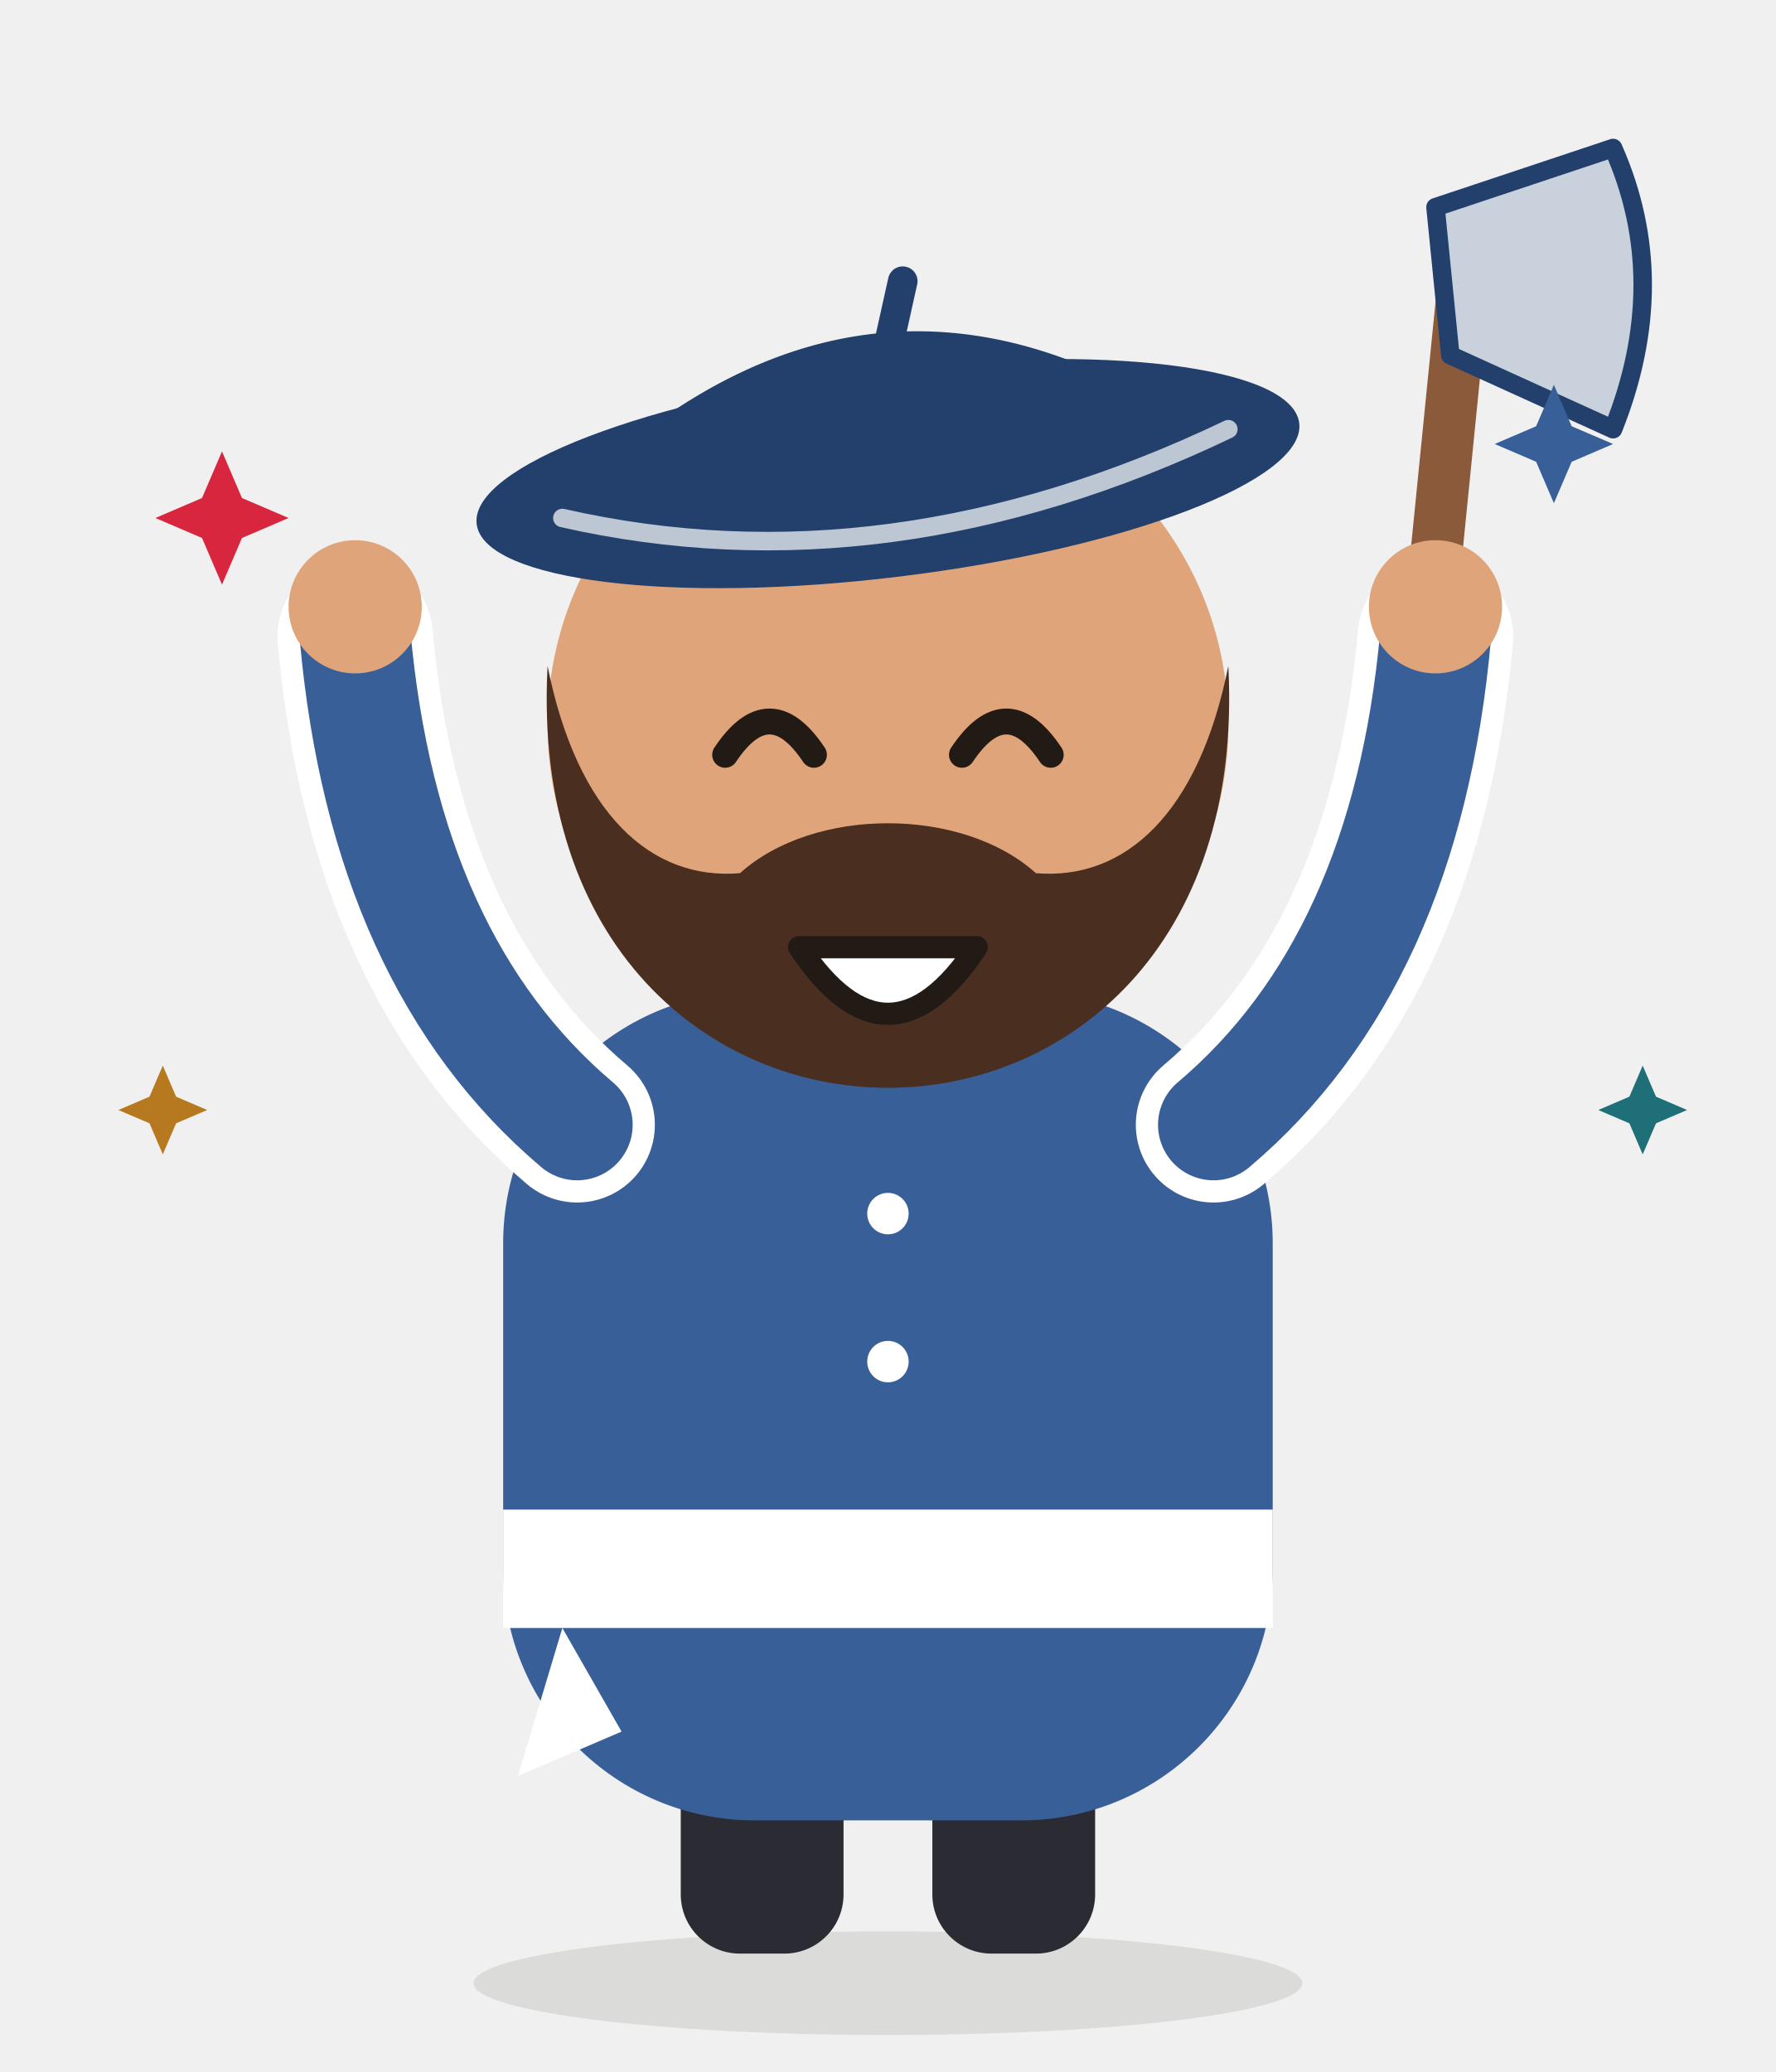
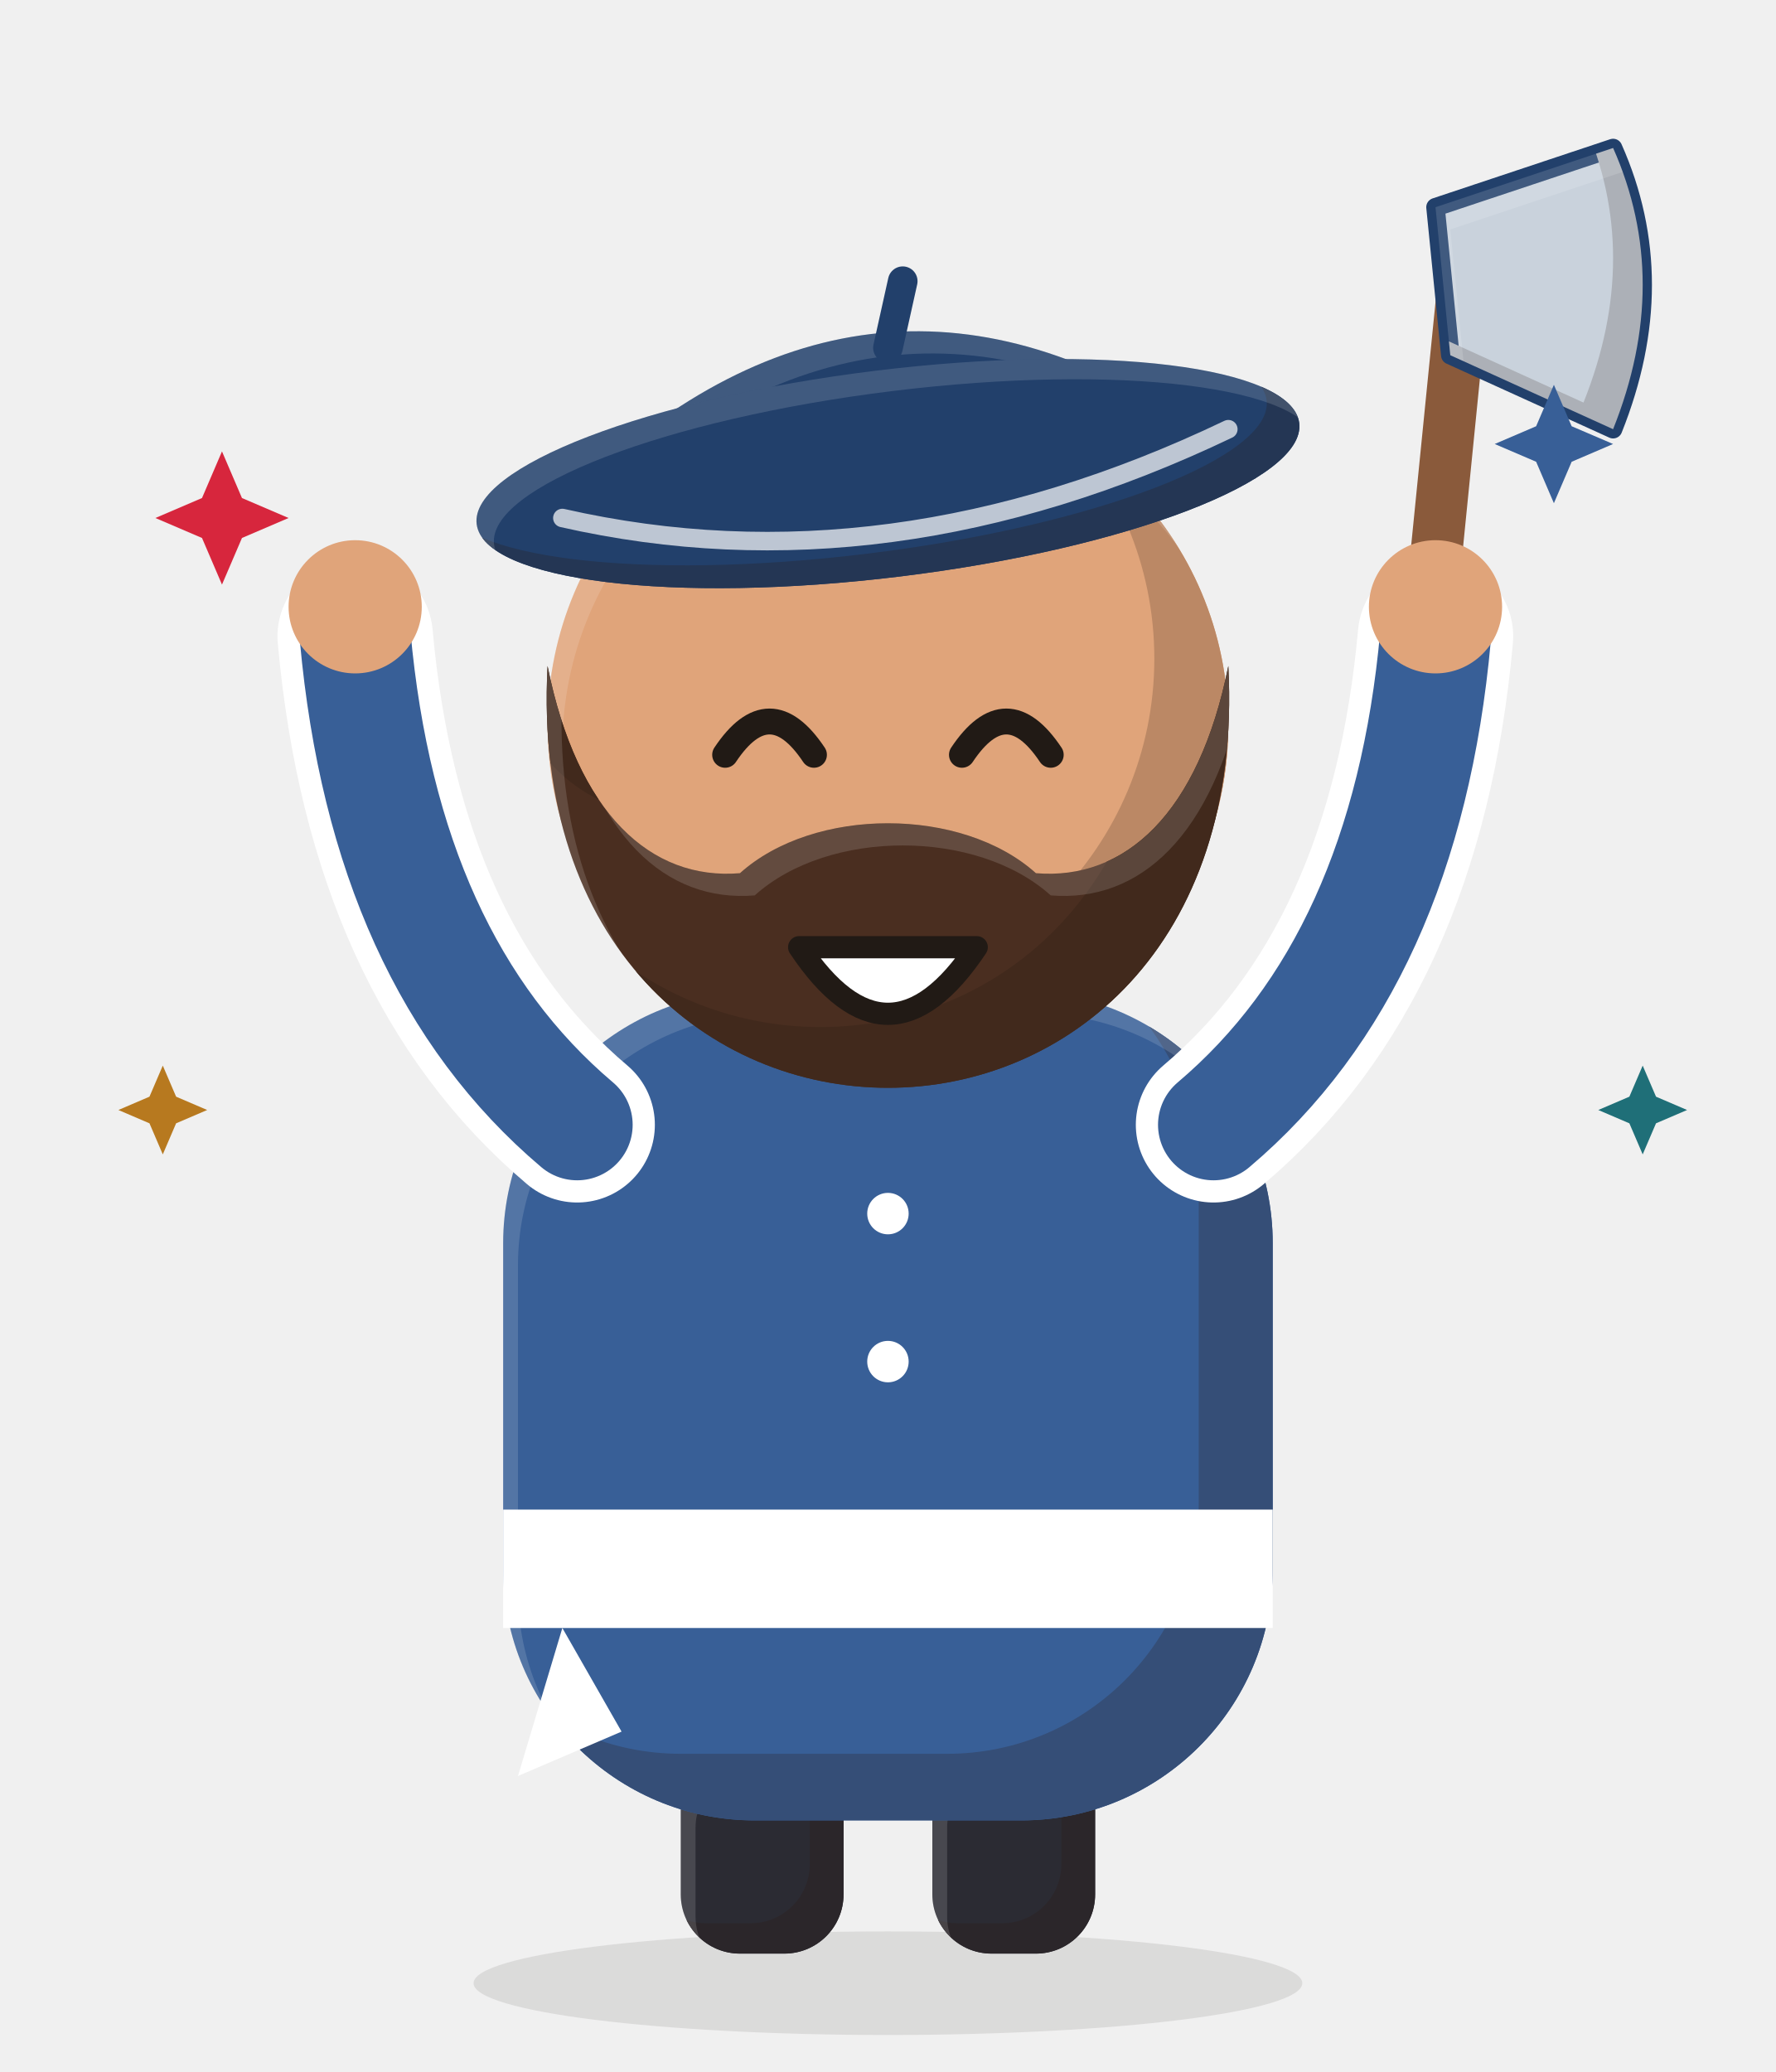
<svg xmlns="http://www.w3.org/2000/svg" viewBox="0 0 240 280" role="img" aria-label="Mikel celebrando" width="240" height="280">
  <g data-motion="JumpShadow" data-pivot="120 268">
    <ellipse cx="120" cy="268" rx="56" ry="7" fill="#211A15" opacity="0.1" />
  </g>
  <g data-motion="Jump" data-pivot="120 264">
    <rect x="92" y="236" width="22" height="28" rx="8" fill="#2B2B33" />
+     <g data-depth-generated="">
+       <clipPath id="mikel-bien-8">
+         <path d="M100,236 h6 a8,8 0 0,1 8,8 v12 a8,8 0 0,1 -8,8 h-6 a8,8 0 0,1 -8,-8 v-12 a8,8 0 0,1 8,-8 Z" />
+       </clipPath>
+       <g clip-path="url(#mikel-bien-8)">
+         <path d="M44 188 H162 V312 H44 Z M95.44 231.9 h6 a8 8 0 0 1 8 8 v12 a8 8 0 0 1 -8 8 h-6 a8 8 0 0 1 -8 -8 v-12 a8 8 0 0 1 8 -8 Z" fill-rule="evenodd" fill="#2B262A" />
+         <path d="M44 188 H162 V312 H44 Z M102 239 h6 a8 8 0 0 1 8 8 v12 a8 8 0 0 1 -8 8 h-6 a8 8 0 0 1 -8 -8 v-12 a8 8 0 0 1 8 -8 Z" fill-rule="evenodd" fill="#FFFFFF" opacity="0.14" />
+       </g>
+     </g>
    <rect x="126" y="236" width="22" height="28" rx="8" fill="#2B2B33" />
+     <g data-depth-generated="">
+       <clipPath id="mikel-bien-7">
+         <path d="M134,236 h6 a8,8 0 0,1 8,8 v12 a8,8 0 0,1 -8,8 h-6 a8,8 0 0,1 -8,-8 v-12 a8,8 0 0,1 8,-8 Z" />
+       </clipPath>
+       <g clip-path="url(#mikel-bien-7)">
+         <path d="M78 188 H196 V312 H78 Z M129.44 231.9 h6 a8 8 0 0 1 8 8 v12 a8 8 0 0 1 -8 8 h-6 a8 8 0 0 1 -8 -8 v-12 a8 8 0 0 1 8 -8 Z" fill-rule="evenodd" fill="#2B262A" />
+         <path d="M78 188 H196 V312 H78 Z M136 239 h6 a8 8 0 0 1 8 8 v12 a8 8 0 0 1 -8 8 h-6 a8 8 0 0 1 -8 -8 v-12 a8 8 0 0 1 8 -8 Z" fill-rule="evenodd" fill="#FFFFFF" opacity="0.14" />
+       </g>
+     </g>
    <g>
      <rect x="68" y="134" width="104" height="112" rx="34" fill="#385F97" />
+       <g data-depth-generated="">
+         <clipPath id="mikel-bien-6">
+           <path d="M102,134 h36 a34,34 0 0,1 34,34 v44 a34,34 0 0,1 -34,34 h-36 a34,34 0 0,1 -34,-34 v-44 a34,34 0 0,1 34,-34 Z" />
+         </clipPath>
+         <g clip-path="url(#mikel-bien-6)">
+           <path d="M-6 60 H246 V320 H-6 Z M92 125 h36 a34 34 0 0 1 34 34 v44 a34 34 0 0 1 -34 34 h-36 a34 34 0 0 1 -34 -34 v-44 a34 34 0 0 1 34 -34 Z" fill-rule="evenodd" fill="#354E77" />
+           <path d="M-6 60 H246 V320 H-6 Z M104 137 h36 a34 34 0 0 1 34 34 v44 a34 34 0 0 1 -34 34 h-36 a34 34 0 0 1 -34 -34 v-44 a34 34 0 0 1 34 -34 Z" fill-rule="evenodd" fill="#FFFFFF" opacity="0.14" />
+         </g>
+       </g>
      <rect x="68" y="204" width="104" height="16" fill="#FFFFFF" />
      <path d="M76 220 L70 240 L84 234 Z" fill="#FFFFFF" />
      <circle cx="120" cy="164" r="2.8" fill="#FFFFFF" />
      <circle cx="120" cy="184" r="2.8" fill="#FFFFFF" />
      <path d="M192 96 L198 36" stroke="#8A5A3B" stroke-width="7" stroke-linecap="round" />
      <path d="M194 28 L218 20 Q226 38 218 58 L196 48 Z" fill="#C9D2DC" stroke="#22406B" stroke-width="2.5" stroke-linejoin="round" />
+       <g data-depth-generated="">
+         <clipPath id="mikel-bien-5">
+           <path d="M194 28 L218 20 Q226 38 218 58 L196 48 Z" />
+         </clipPath>
+         <g clip-path="url(#mikel-bien-5)">
+           <path d="M154 -20 H266 V98 H154 Z M190 24.4 L214 16.4 Q222 34.4 214 54.4 L192 44.4 Z" fill-rule="evenodd" fill="#ACB0B7" />
+           <path d="M154 -20 H266 V98 H154 Z M196 31 L220 23 Q228 41 220 61 L198 51 Z" fill-rule="evenodd" fill="#FFFFFF" opacity="0.14" />
+         </g>
+       </g>
      <path d="M164 152 Q190 130 194 86" fill="none" stroke="#FFFFFF" stroke-width="21" stroke-linecap="round" />
      <path d="M164 152 Q190 130 194 86" fill="none" stroke="#385F97" stroke-width="15" stroke-linecap="round" />
      <circle cx="194" cy="82" r="9" fill="#E0A47A" />
      <g>
        <circle cx="120" cy="98" r="46" fill="#E0A47A" />
+         <g data-depth-generated="">
+           <clipPath id="mikel-bien-4">
+             <path d="M74,98 a46,46 0 1,0 92,0 a46,46 0 1,0 -92,0 Z" />
+           </clipPath>
+           <g clip-path="url(#mikel-bien-4)">
+             <path d="M-12 12 H252 V184 H-12 Z M64 89 a46 46 0 1 0 92 0 a46 46 0 1 0 -92 0 Z" fill-rule="evenodd" fill="#BB8865" />
+             <path d="M-12 12 H252 V184 H-12 Z M76 101 a46 46 0 1 0 92 0 a46 46 0 1 0 -92 0 Z" fill-rule="evenodd" fill="#FFFFFF" opacity="0.14" />
+           </g>
+         </g>
        <path d="M74 90 C70 166 170 166 166 90 C162 110 152 119 140 118 C130 109 110 109 100 118 C88 119 78 110 74 90 Z" fill="#4A2E20" />
+         <g data-depth-generated="">
+           <clipPath id="mikel-bien-3">
+             <path d="M74 90 C70 166 170 166 166 90 C162 110 152 119 140 118 C130 109 110 109 100 118 C88 119 78 110 74 90 Z" />
+           </clipPath>
+           <g clip-path="url(#mikel-bien-3)">
+             <path d="M30 50 H210 V206 H30 Z M64.88 81.79 C60.88 157.79 160.88 157.79 156.88 81.79 C152.88 101.79 142.88 110.79 130.88 109.79 C120.88 100.79 100.88 100.79 90.88 109.79 C78.88 110.79 68.88 101.79 64.88 81.79 Z" fill-rule="evenodd" fill="#41291C" />
+             <path d="M30 50 H210 V206 H30 Z M76 93 C72 169 172 169 168 93 C164 113 154 122 142 121 C132 112 112 112 102 121 C90 122 80 113 76 93 Z" fill-rule="evenodd" fill="#FFFFFF" opacity="0.14" />
+           </g>
+         </g>
        <path d="M98 102 Q104 93 110 102 M130 102 Q136 93 142 102" fill="none" stroke="#211A15" stroke-width="3.5" stroke-linecap="round" />
        <path d="M108 128 Q120 146 132 128 Z" fill="#FFFFFF" stroke="#211A15" stroke-width="3" stroke-linejoin="round" />
        <path d="M78 66 Q118 28 162 58 Z" fill="#22406B" />
+         <g data-depth-generated="">
+           <clipPath id="mikel-bien-2">
+             <path d="M78 66 Q118 28 162 58 Z" />
+           </clipPath>
+           <g clip-path="url(#mikel-bien-2)">
+             <path d="M38 -12 H202 V106 H38 Z M73.44 61.9 Q113.44 23.9 157.44 53.9 Z" fill-rule="evenodd" fill="#243654" />
+             <path d="M38 -12 H202 V106 H38 Z M80 69 Q120 31 164 61 Z" fill-rule="evenodd" fill="#FFFFFF" opacity="0.14" />
+           </g>
+         </g>
        <ellipse cx="120" cy="64" rx="56" ry="14" fill="#22406B" transform="rotate(-7 120 64)" />
+         <g data-depth-generated="" transform="rotate(-7 120 64)">
+           <clipPath id="mikel-bien-1">
+             <path d="M64,64 a56,14 0 1,0 112,0 a56,14 0 1,0 -112,0 Z" />
+           </clipPath>
+           <g clip-path="url(#mikel-bien-1)">
+             <path d="M-32 10 H272 V118 H-32 Z M60 60.4 a56 14 0 1 0 112 0 a56 14 0 1 0 -112 0 Z" fill-rule="evenodd" fill="#243654" />
+             <path d="M-32 10 H272 V118 H-32 Z M66 67 a56 14 0 1 0 112 0 a56 14 0 1 0 -112 0 Z" fill-rule="evenodd" fill="#FFFFFF" opacity="0.14" />
+           </g>
+         </g>
        <path d="M120 47 L122 38" stroke="#22406B" stroke-width="4" stroke-linecap="round" />
        <path d="M76 70 Q120 80 166 58" fill="none" stroke="#FFFFFF" stroke-width="2.5" stroke-linecap="round" opacity="0.7" />
      </g>
      <g data-motion="Wiggle" data-pivot="78 152">
        <path d="M78 152 Q52 130 48 86" fill="none" stroke="#FFFFFF" stroke-width="21" stroke-linecap="round" />
        <path d="M78 152 Q52 130 48 86" fill="none" stroke="#385F97" stroke-width="15" stroke-linecap="round" />
        <circle cx="48" cy="82" r="9" fill="#E0A47A" />
      </g>
    </g>
  </g>
  <g data-motion="Twinkle" data-pivot="30 70">
    <path d="M30 61 L32.7 67.3 L39 70 L32.7 72.7 L30 79 L27.3 72.7 L21 70 L27.3 67.3 Z" fill="#D7263D" />
  </g>
  <g data-motion="TwinkleLate" data-pivot="210 60">
    <path d="M210 52 L212.4 57.6 L218 60 L212.4 62.4 L210 68 L207.6 62.4 L202 60 L207.6 57.6 Z" fill="#385F97" />
  </g>
  <g data-motion="TwinkleLate" data-pivot="22 150">
    <path d="M22 144 L23.8 148.2 L28 150 L23.8 151.8 L22 156 L20.2 151.8 L16 150 L20.2 148.2 Z" fill="#B7791F" />
  </g>
  <g data-motion="Twinkle" data-pivot="222 150">
    <path d="M222 144 L223.8 148.2 L228 150 L223.8 151.8 L222 156 L220.2 151.8 L216 150 L220.2 148.2 Z" fill="#1F6F78" />
  </g>
</svg>
